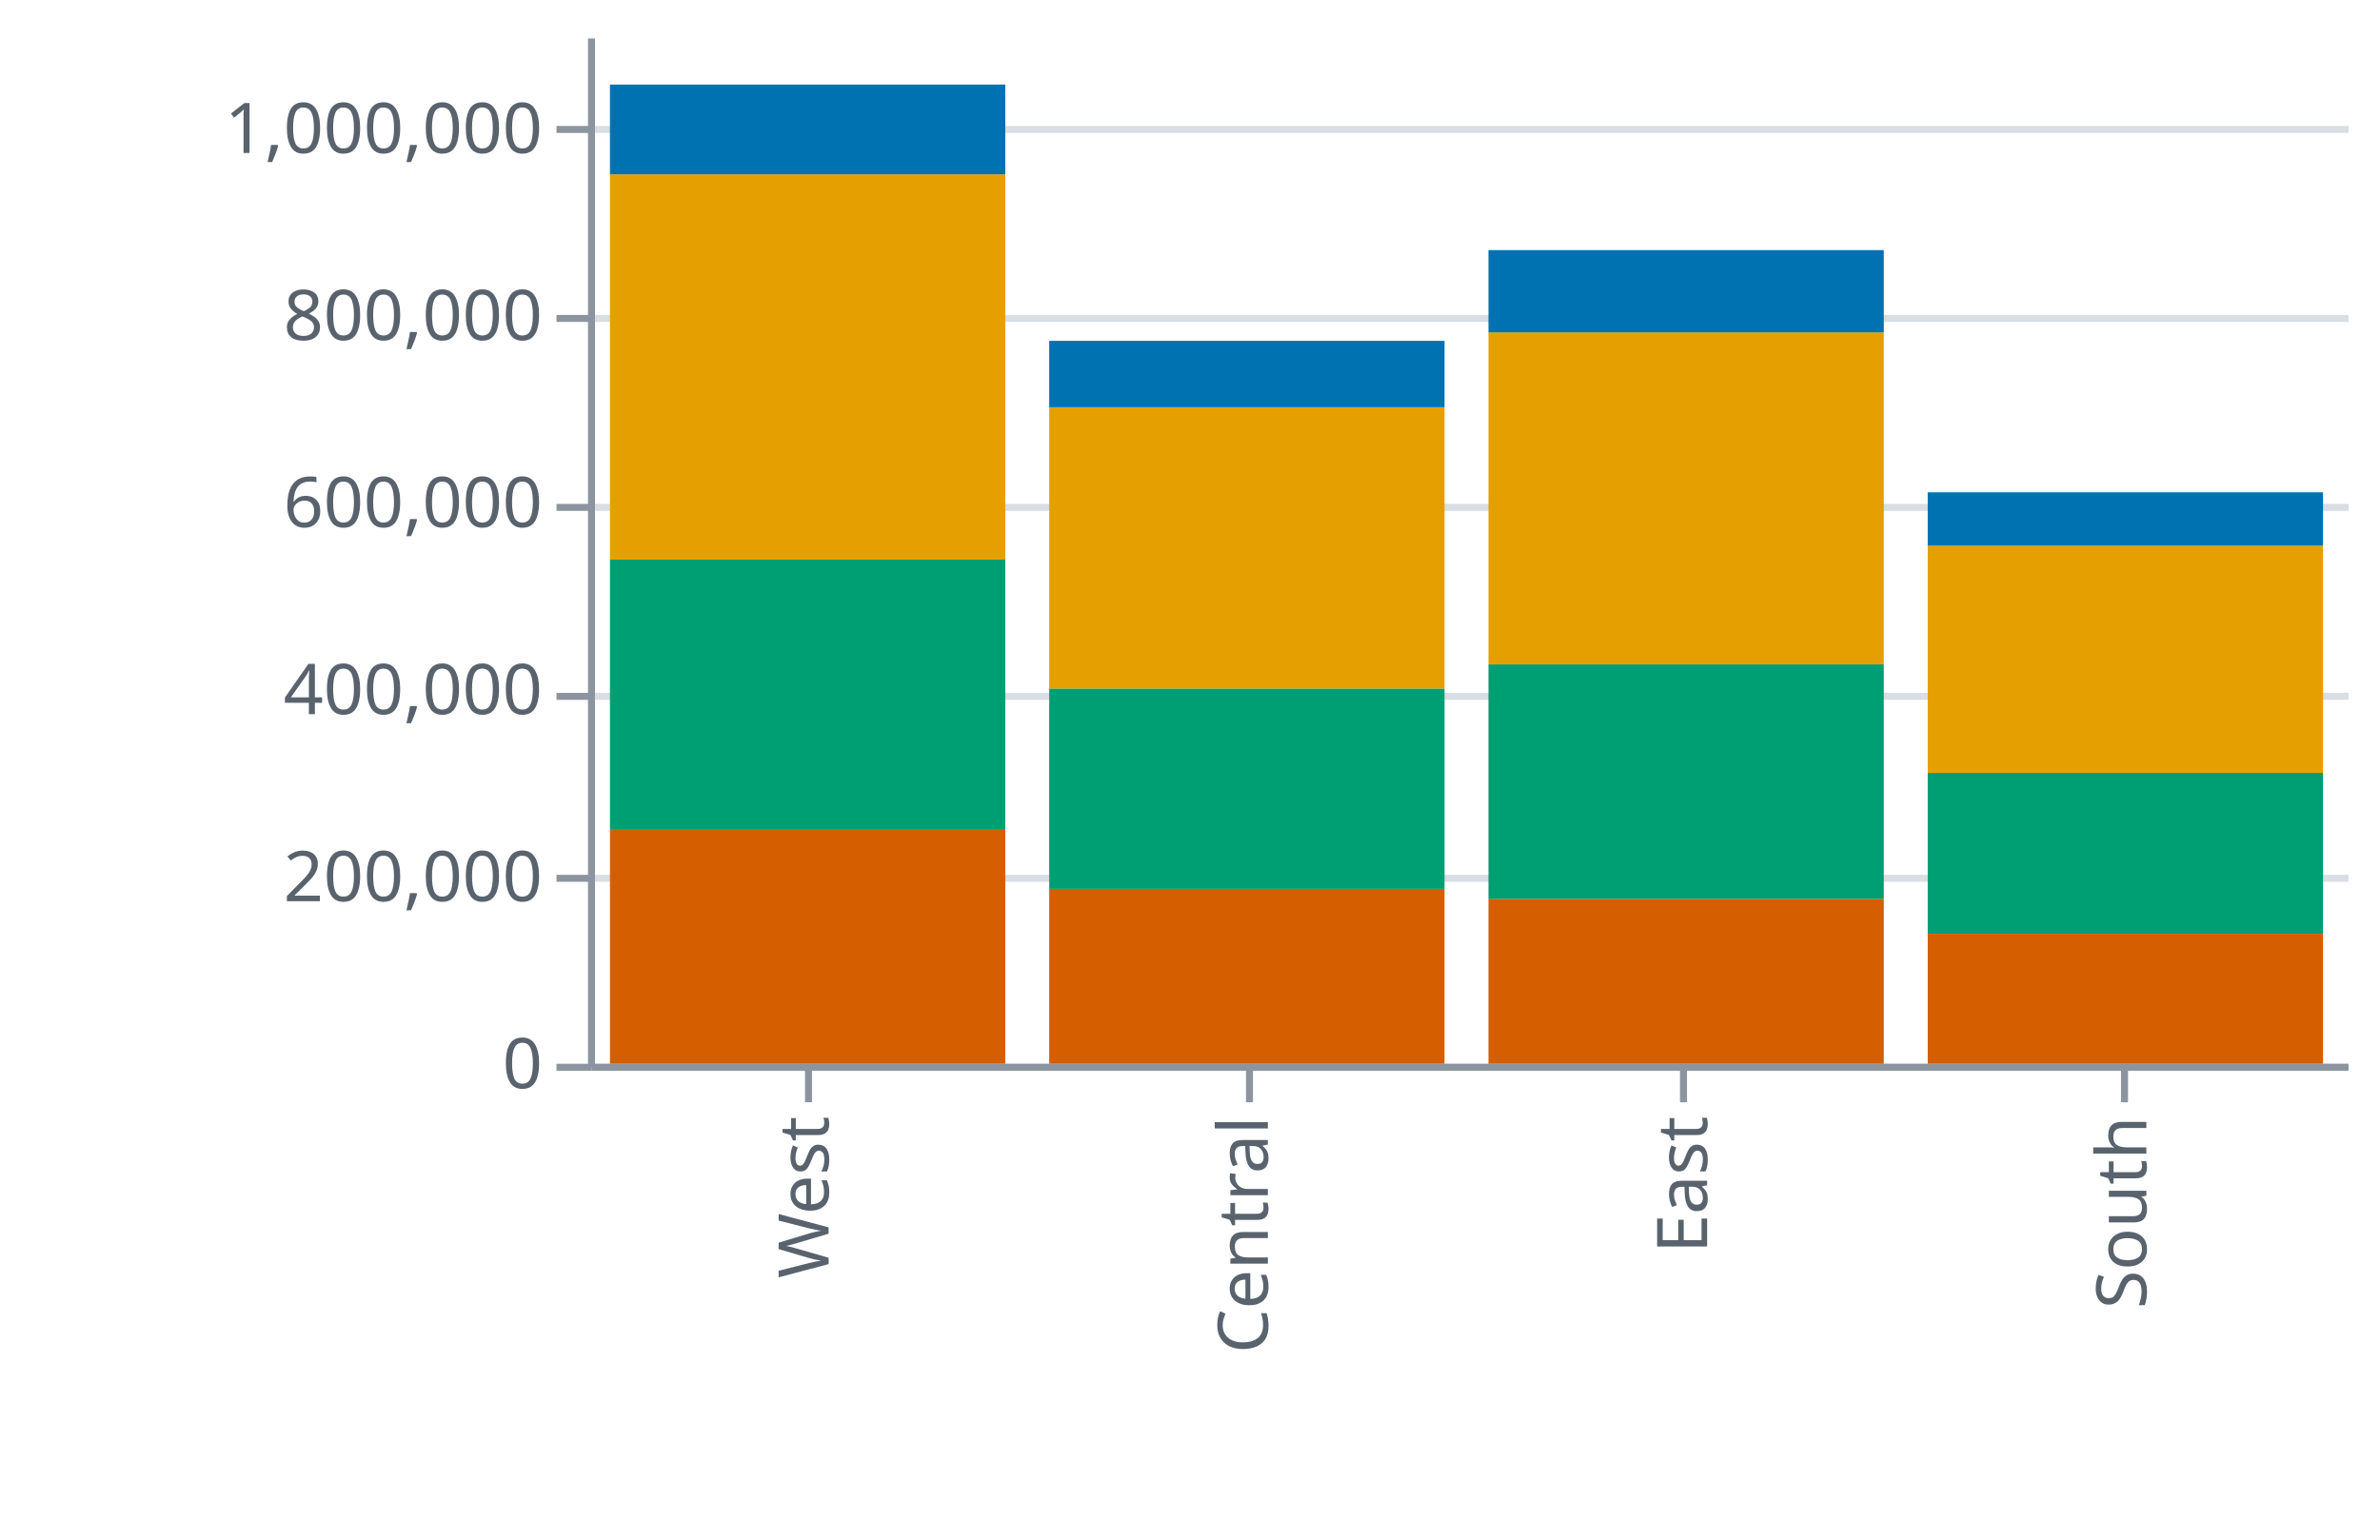
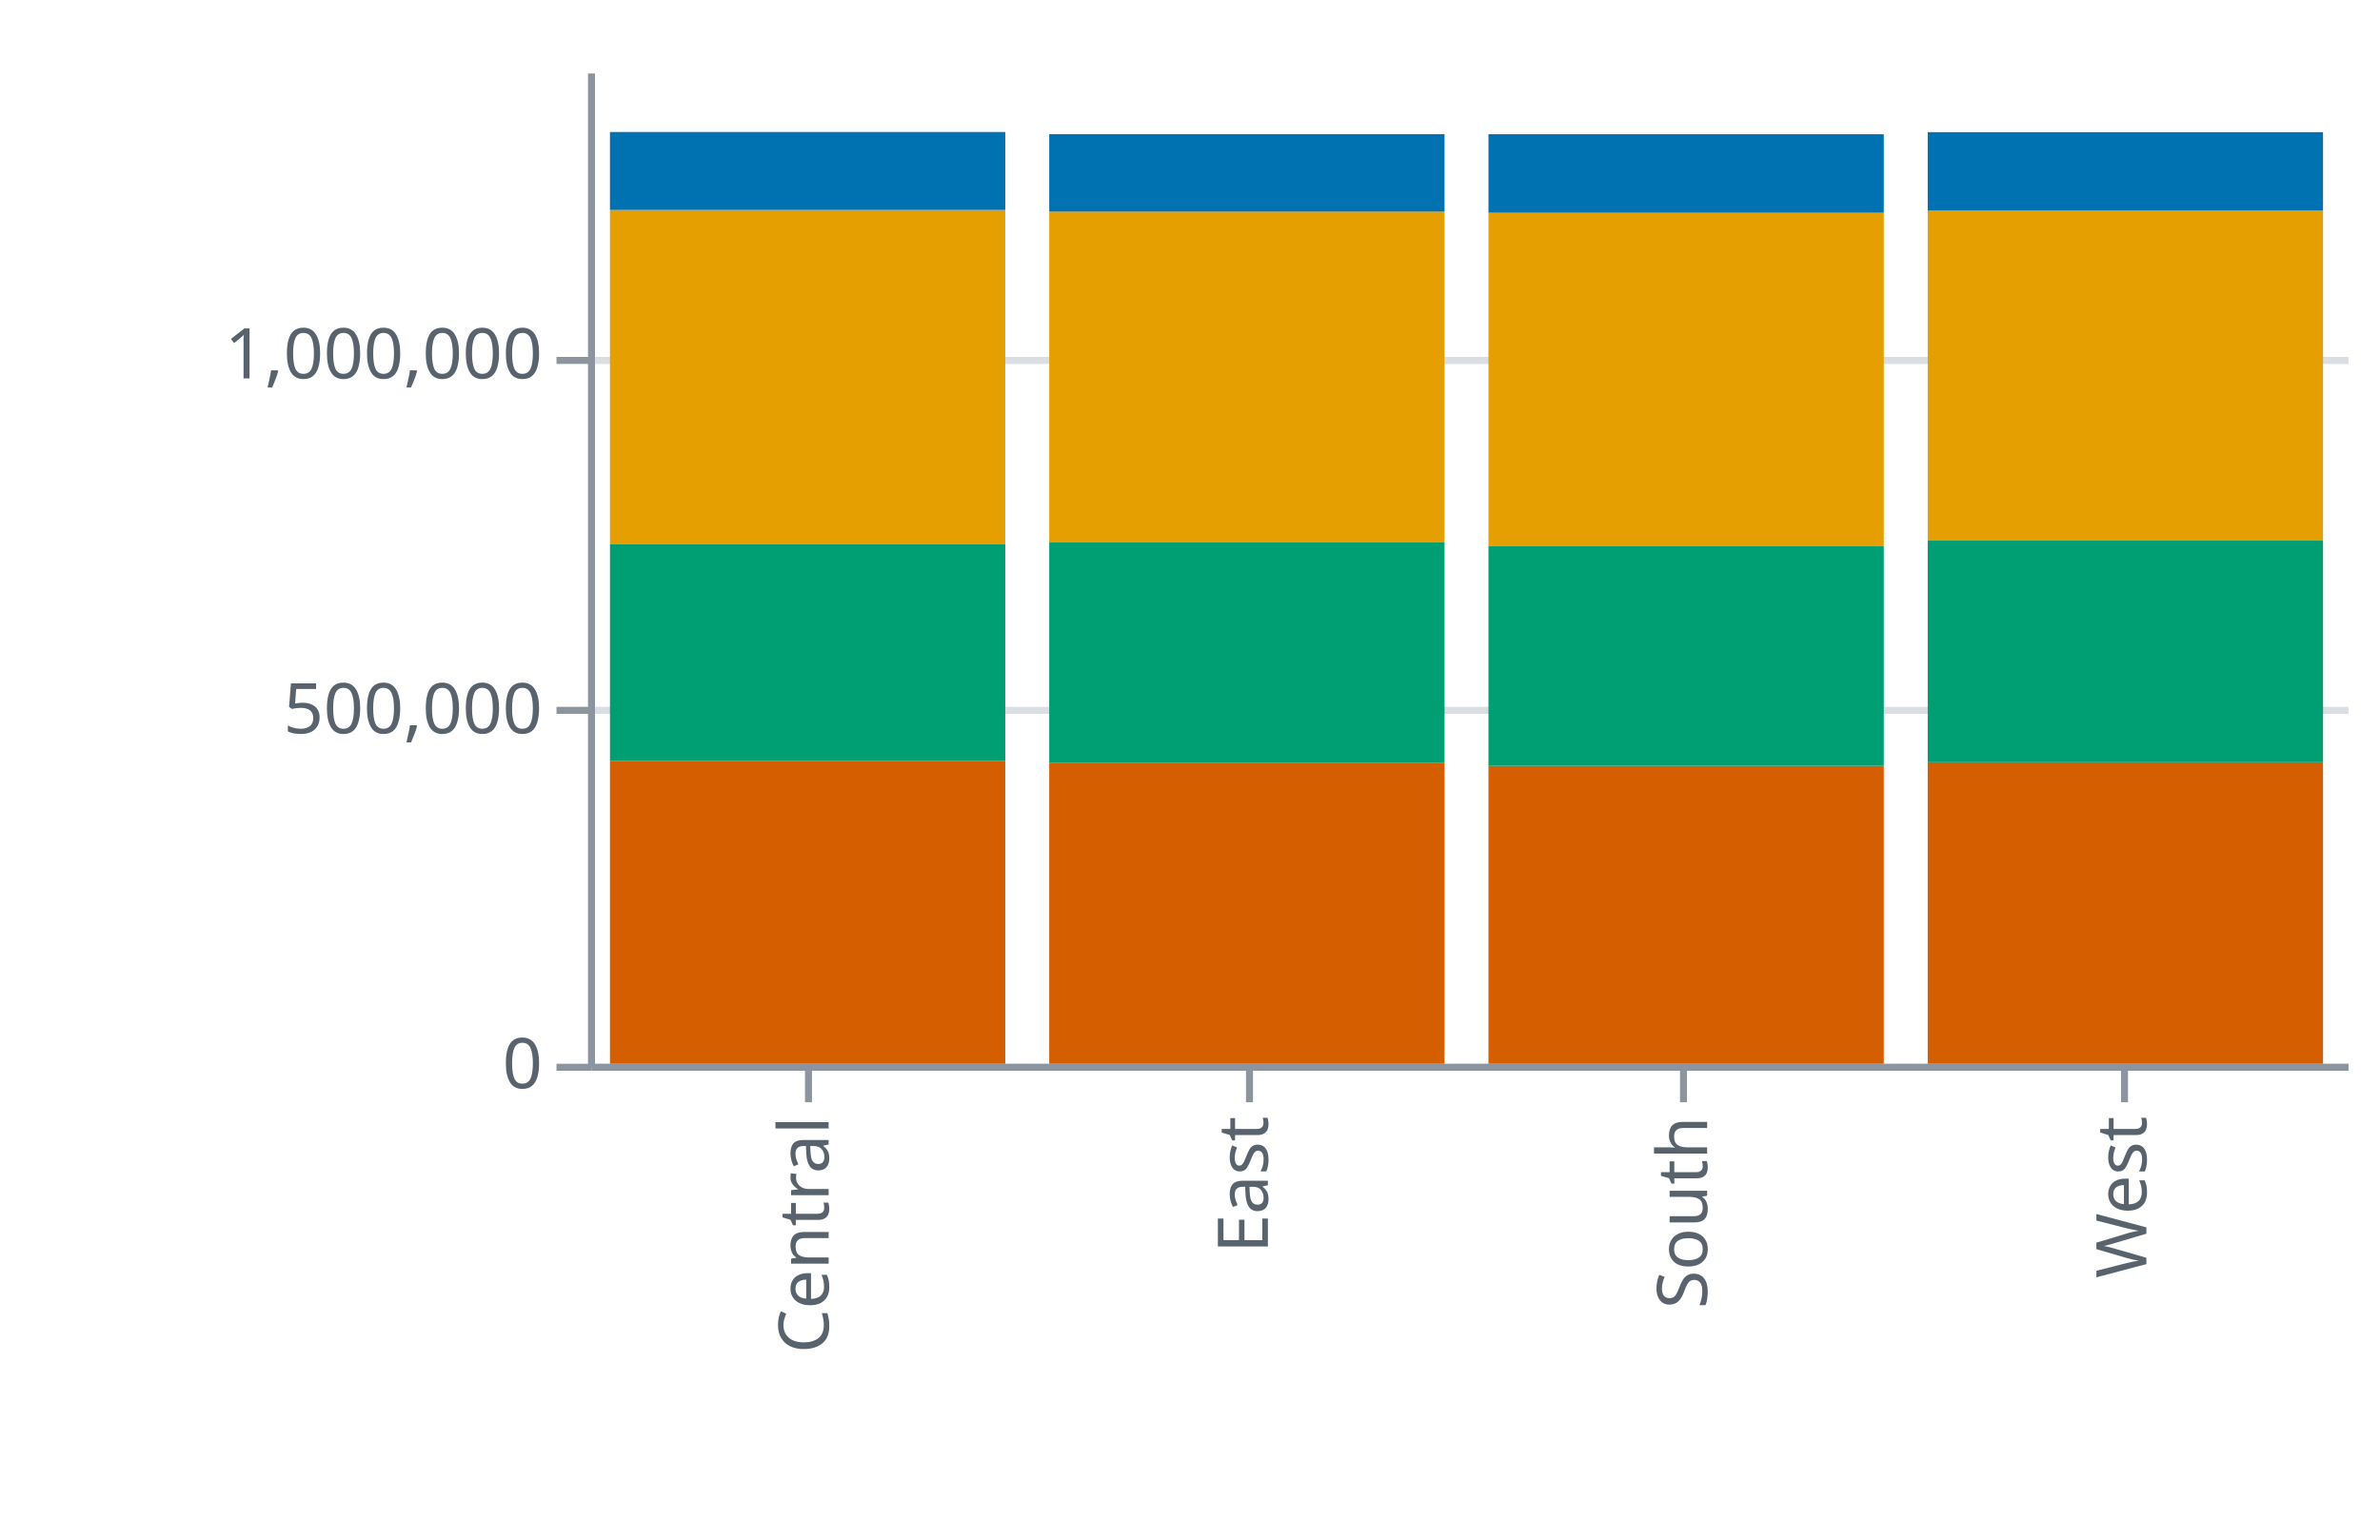
<svg xmlns="http://www.w3.org/2000/svg" version="1.1" class="marks" width="340" height="220" viewBox="0 0 340 220">
-   <g fill="none" stroke-miterlimit="4" transform="translate(84,5)">
+   <g fill="none" stroke-miterlimit="4" transform="translate(84,10)">
    <g class="mark-group role-frame root" role="graphics-object" aria-roledescription="group mark container">
      <g transform="translate(0,0)">
-         <path class="background" aria-hidden="true" d="M0,0h251v147h-251Z" />
+         <path class="background" aria-hidden="true" d="M0,0h251v142h-251Z" />
        <g>
          <g class="mark-group role-axis" aria-hidden="true">
            <g transform="translate(0.5,0.5)">
              <path class="background" aria-hidden="true" d="M0,0h0v0h0Z" pointer-events="none" />
              <g>
                <g class="mark-rule role-axis-grid" pointer-events="none">
-                   <line transform="translate(0,147)" x2="251" y2="0" stroke="#d8dee4" stroke-width="1" opacity="1" />
-                   <line transform="translate(0,120)" x2="251" y2="0" stroke="#d8dee4" stroke-width="1" opacity="1" />
-                   <line transform="translate(0,94)" x2="251" y2="0" stroke="#d8dee4" stroke-width="1" opacity="1" />
-                   <line transform="translate(0,67)" x2="251" y2="0" stroke="#d8dee4" stroke-width="1" opacity="1" />
-                   <line transform="translate(0,40)" x2="251" y2="0" stroke="#d8dee4" stroke-width="1" opacity="1" />
-                   <line transform="translate(0,13)" x2="251" y2="0" stroke="#d8dee4" stroke-width="1" opacity="1" />
+                   <line transform="translate(0,142)" x2="251" y2="0" stroke="#d8dee4" stroke-width="1" opacity="1" />
+                   <line transform="translate(0,41)" x2="251" y2="0" stroke="#d8dee4" stroke-width="1" opacity="1" />
+                   <line transform="translate(0,91)" x2="251" y2="0" stroke="#d8dee4" stroke-width="1" opacity="1" />
                </g>
              </g>
              <path class="foreground" aria-hidden="true" d="" pointer-events="none" display="none" />
            </g>
          </g>
-           <g class="mark-group role-axis" role="graphics-symbol" aria-roledescription="axis" aria-label="X-axis for a discrete scale with 4 values: West, Central, East, South">
-             <g transform="translate(0.5,147.5)">
+           <g class="mark-group role-axis" role="graphics-symbol" aria-roledescription="axis" aria-label="X-axis for a discrete scale with 4 values: Central, East, South, West">
+             <g transform="translate(0.5,142.5)">
              <path class="background" aria-hidden="true" d="M0,0h0v0h0Z" pointer-events="none" />
              <g>
                <g class="mark-rule role-axis-tick" pointer-events="none">
                  <line transform="translate(31,0)" x2="0" y2="5" stroke="#8c959f" stroke-width="1" opacity="1" />
                  <line transform="translate(94,0)" x2="0" y2="5" stroke="#8c959f" stroke-width="1" opacity="1" />
                  <line transform="translate(156,0)" x2="0" y2="5" stroke="#8c959f" stroke-width="1" opacity="1" />
                  <line transform="translate(219,0)" x2="0" y2="5" stroke="#8c959f" stroke-width="1" opacity="1" />
                </g>
                <g class="mark-text role-axis-label" pointer-events="none">
-                   <text text-anchor="end" transform="translate(30.875,7) rotate(270) translate(0,3)" font-family="system-ui, sans-serif" font-size="10px" fill="#59636e" opacity="1">West</text>
-                   <text text-anchor="end" transform="translate(93.625,7) rotate(270) translate(0,3)" font-family="system-ui, sans-serif" font-size="10px" fill="#59636e" opacity="1">Central</text>
-                   <text text-anchor="end" transform="translate(156.375,7) rotate(270) translate(0,3)" font-family="system-ui, sans-serif" font-size="10px" fill="#59636e" opacity="1">East</text>
-                   <text text-anchor="end" transform="translate(219.125,7) rotate(270) translate(0,3)" font-family="system-ui, sans-serif" font-size="10px" fill="#59636e" opacity="1">South</text>
+                   <text text-anchor="end" transform="translate(30.875,7) rotate(270) translate(0,3)" font-family="system-ui, sans-serif" font-size="10px" fill="#59636e" opacity="1">Central</text>
+                   <text text-anchor="end" transform="translate(93.625,7) rotate(270) translate(0,3)" font-family="system-ui, sans-serif" font-size="10px" fill="#59636e" opacity="1">East</text>
+                   <text text-anchor="end" transform="translate(156.375,7) rotate(270) translate(0,3)" font-family="system-ui, sans-serif" font-size="10px" fill="#59636e" opacity="1">South</text>
+                   <text text-anchor="end" transform="translate(219.125,7) rotate(270) translate(0,3)" font-family="system-ui, sans-serif" font-size="10px" fill="#59636e" opacity="1">West</text>
                </g>
                <g class="mark-rule role-axis-domain" pointer-events="none">
                  <line transform="translate(0,0)" x2="251" y2="0" stroke="#8c959f" stroke-width="1" opacity="1" />
                </g>
              </g>
              <path class="foreground" aria-hidden="true" d="" pointer-events="none" display="none" />
            </g>
          </g>
-           <g class="mark-group role-axis" role="graphics-symbol" aria-roledescription="axis" aria-label="Y-axis for a linear scale with values from 0 to 1,100,000">
+           <g class="mark-group role-axis" role="graphics-symbol" aria-roledescription="axis" aria-label="Y-axis for a linear scale with values from 0 to 1,400,000">
            <g transform="translate(0.5,0.5)">
              <path class="background" aria-hidden="true" d="M0,0h0v0h0Z" pointer-events="none" />
              <g>
                <g class="mark-rule role-axis-tick" pointer-events="none">
-                   <line transform="translate(0,147)" x2="-5" y2="0" stroke="#8c959f" stroke-width="1" opacity="1" />
-                   <line transform="translate(0,120)" x2="-5" y2="0" stroke="#8c959f" stroke-width="1" opacity="1" />
-                   <line transform="translate(0,94)" x2="-5" y2="0" stroke="#8c959f" stroke-width="1" opacity="1" />
-                   <line transform="translate(0,67)" x2="-5" y2="0" stroke="#8c959f" stroke-width="1" opacity="1" />
-                   <line transform="translate(0,40)" x2="-5" y2="0" stroke="#8c959f" stroke-width="1" opacity="1" />
-                   <line transform="translate(0,13)" x2="-5" y2="0" stroke="#8c959f" stroke-width="1" opacity="1" />
+                   <line transform="translate(0,142)" x2="-5" y2="0" stroke="#8c959f" stroke-width="1" opacity="1" />
+                   <line transform="translate(0,41)" x2="-5" y2="0" stroke="#8c959f" stroke-width="1" opacity="1" />
+                   <line transform="translate(0,91)" x2="-5" y2="0" stroke="#8c959f" stroke-width="1" opacity="1" />
                </g>
                <g class="mark-text role-axis-label" pointer-events="none">
-                   <text text-anchor="end" transform="translate(-7,150)" font-family="system-ui, sans-serif" font-size="10px" fill="#59636e" opacity="1">0</text>
-                   <text text-anchor="end" transform="translate(-7,123.2727)" font-family="system-ui, sans-serif" font-size="10px" fill="#59636e" opacity="1">200,000</text>
-                   <text text-anchor="end" transform="translate(-7,96.54545)" font-family="system-ui, sans-serif" font-size="10px" fill="#59636e" opacity="1">400,000</text>
-                   <text text-anchor="end" transform="translate(-7,69.81818)" font-family="system-ui, sans-serif" font-size="10px" fill="#59636e" opacity="1">600,000</text>
-                   <text text-anchor="end" transform="translate(-7,43.09091)" font-family="system-ui, sans-serif" font-size="10px" fill="#59636e" opacity="1">800,000</text>
-                   <text text-anchor="end" transform="translate(-7,16.36364)" font-family="system-ui, sans-serif" font-size="10px" fill="#59636e" opacity="1">1,000,000</text>
+                   <text text-anchor="end" transform="translate(-7,145)" font-family="system-ui, sans-serif" font-size="10px" fill="#59636e" opacity="1">0</text>
+                   <text text-anchor="end" transform="translate(-7,43.57143)" font-family="system-ui, sans-serif" font-size="10px" fill="#59636e" opacity="1">1,000,000</text>
+                   <text text-anchor="end" transform="translate(-7,94.28571)" font-family="system-ui, sans-serif" font-size="10px" fill="#59636e" opacity="1">500,000</text>
                </g>
                <g class="mark-rule role-axis-domain" pointer-events="none">
-                   <line transform="translate(0,147)" x2="0" y2="-147" stroke="#8c959f" stroke-width="1" opacity="1" />
+                   <line transform="translate(0,142)" x2="0" y2="-142" stroke="#8c959f" stroke-width="1" opacity="1" />
                </g>
              </g>
              <path class="foreground" aria-hidden="true" d="" pointer-events="none" display="none" />
            </g>
          </g>
          <g class="mark-rect role-mark marks" role="graphics-object" aria-roledescription="rect mark container">
-             <path aria-label="customers_region: West; sales_net_amount: 412000; products_category: Apparel" role="graphics-symbol" aria-roledescription="bar" d="M3.138,19.912h56.475v55.058h-56.475Z" fill="#E69F00" />
-             <path aria-label="customers_region: West; sales_net_amount: 288000; products_category: Footwear" role="graphics-symbol" aria-roledescription="bar" d="M3.138,74.97h56.475v38.487h-56.475Z" fill="#009E73" />
-             <path aria-label="customers_region: West; sales_net_amount: 251000; products_category: Outdoor" role="graphics-symbol" aria-roledescription="bar" d="M3.138,113.457h56.475v33.543h-56.475Z" fill="#D55E00" />
-             <path aria-label="customers_region: West; sales_net_amount: 96000; products_category: Accessories" role="graphics-symbol" aria-roledescription="bar" d="M3.138,7.083h56.475v12.829h-56.475Z" fill="#0072B2" />
-             <path aria-label="customers_region: Central; sales_net_amount: 301000; products_category: Apparel" role="graphics-symbol" aria-roledescription="bar" d="M65.888,53.187h56.475v40.225h-56.475Z" fill="#E69F00" />
-             <path aria-label="customers_region: Central; sales_net_amount: 214000; products_category: Footwear" role="graphics-symbol" aria-roledescription="bar" d="M65.888,93.412h56.475v28.598h-56.475Z" fill="#009E73" />
-             <path aria-label="customers_region: Central; sales_net_amount: 187000; products_category: Outdoor" role="graphics-symbol" aria-roledescription="bar" d="M65.888,122.01h56.475v24.99h-56.475Z" fill="#D55E00" />
-             <path aria-label="customers_region: Central; sales_net_amount: 71000; products_category: Accessories" role="graphics-symbol" aria-roledescription="bar" d="M65.888,43.699h56.475v9.488h-56.475Z" fill="#0072B2" />
-             <path aria-label="customers_region: East; sales_net_amount: 355000; products_category: Apparel" role="graphics-symbol" aria-roledescription="bar" d="M128.637,42.496h56.475v47.441h-56.475Z" fill="#E69F00" />
-             <path aria-label="customers_region: East; sales_net_amount: 251000; products_category: Footwear" role="graphics-symbol" aria-roledescription="bar" d="M128.637,89.937h56.475v33.543h-56.475Z" fill="#009E73" />
-             <path aria-label="customers_region: East; sales_net_amount: 176000; products_category: Outdoor" role="graphics-symbol" aria-roledescription="bar" d="M128.637,123.48h56.475v23.52h-56.475Z" fill="#D55E00" />
-             <path aria-label="customers_region: East; sales_net_amount: 88000; products_category: Accessories" role="graphics-symbol" aria-roledescription="bar" d="M128.637,30.736h56.475v11.76h-56.475Z" fill="#0072B2" />
-             <path aria-label="customers_region: South; sales_net_amount: 243000; products_category: Apparel" role="graphics-symbol" aria-roledescription="bar" d="M191.387,72.965h56.475v32.474h-56.475Z" fill="#E69F00" />
-             <path aria-label="customers_region: South; sales_net_amount: 172000; products_category: Footwear" role="graphics-symbol" aria-roledescription="bar" d="M191.387,105.439h56.475v22.985h-56.475Z" fill="#009E73" />
-             <path aria-label="customers_region: South; sales_net_amount: 139000; products_category: Outdoor" role="graphics-symbol" aria-roledescription="bar" d="M191.387,128.425h56.475v18.575h-56.475Z" fill="#D55E00" />
-             <path aria-label="customers_region: South; sales_net_amount: 57000; products_category: Accessories" role="graphics-symbol" aria-roledescription="bar" d="M191.387,65.348h56.475v7.617h-56.475Z" fill="#0072B2" />
+             <path aria-label="customers_region: Central; sales_net_amount: 471184; products_category: Apparel" role="graphics-symbol" aria-roledescription="bar" d="M3.138,20.001h56.475v47.792h-56.475Z" fill="#E69F00" />
+             <path aria-label="customers_region: South; sales_net_amount: 469445.1; products_category: Apparel" role="graphics-symbol" aria-roledescription="bar" d="M128.637,20.405h56.475v47.615h-56.475Z" fill="#E69F00" />
+             <path aria-label="customers_region: East; sales_net_amount: 465576.9; products_category: Apparel" role="graphics-symbol" aria-roledescription="bar" d="M65.888,20.24h56.475v47.223h-56.475Z" fill="#E69F00" />
+             <path aria-label="customers_region: West; sales_net_amount: 465271.6; products_category: Apparel" role="graphics-symbol" aria-roledescription="bar" d="M191.387,20.061h56.475v47.192h-56.475Z" fill="#E69F00" />
+             <path aria-label="customers_region: Central; sales_net_amount: 426398; products_category: Outdoor" role="graphics-symbol" aria-roledescription="bar" d="M3.138,98.751h56.475v43.249h-56.475Z" fill="#D55E00" />
+             <path aria-label="customers_region: West; sales_net_amount: 424813.2; products_category: Outdoor" role="graphics-symbol" aria-roledescription="bar" d="M191.387,98.912h56.475v43.088h-56.475Z" fill="#D55E00" />
+             <path aria-label="customers_region: East; sales_net_amount: 424305.3; products_category: Outdoor" role="graphics-symbol" aria-roledescription="bar" d="M65.888,98.963h56.475v43.037h-56.475Z" fill="#D55E00" />
+             <path aria-label="customers_region: South; sales_net_amount: 419657.7; products_category: Outdoor" role="graphics-symbol" aria-roledescription="bar" d="M128.637,99.435h56.475v42.565h-56.475Z" fill="#D55E00" />
+             <path aria-label="customers_region: West; sales_net_amount: 312128.7; products_category: Footwear" role="graphics-symbol" aria-roledescription="bar" d="M191.387,67.253h56.475v31.659h-56.475Z" fill="#009E73" />
+             <path aria-label="customers_region: East; sales_net_amount: 310563.9; products_category: Footwear" role="graphics-symbol" aria-roledescription="bar" d="M65.888,67.463h56.475v31.5h-56.475Z" fill="#009E73" />
+             <path aria-label="customers_region: South; sales_net_amount: 309722.8; products_category: Footwear" role="graphics-symbol" aria-roledescription="bar" d="M128.637,68.02h56.475v31.415h-56.475Z" fill="#009E73" />
+             <path aria-label="customers_region: Central; sales_net_amount: 305221; products_category: Footwear" role="graphics-symbol" aria-roledescription="bar" d="M3.138,67.793h56.475v30.958h-56.475Z" fill="#009E73" />
+             <path aria-label="customers_region: South; sales_net_amount: 110671.4; products_category: Accessories" role="graphics-symbol" aria-roledescription="bar" d="M128.637,9.18h56.475v11.225h-56.475Z" fill="#0072B2" />
+             <path aria-label="customers_region: West; sales_net_amount: 110200.04; products_category: Accessories" role="graphics-symbol" aria-roledescription="bar" d="M191.387,8.884h56.475v11.177h-56.475Z" fill="#0072B2" />
+             <path aria-label="customers_region: Central; sales_net_amount: 109838.4; products_category: Accessories" role="graphics-symbol" aria-roledescription="bar" d="M3.138,8.861h56.475v11.141h-56.475Z" fill="#0072B2" />
+             <path aria-label="customers_region: East; sales_net_amount: 109135.02; products_category: Accessories" role="graphics-symbol" aria-roledescription="bar" d="M65.888,9.171h56.475v11.069h-56.475Z" fill="#0072B2" />
          </g>
        </g>
        <path class="foreground" aria-hidden="true" d="" display="none" />
      </g>
    </g>
  </g>
</svg>
